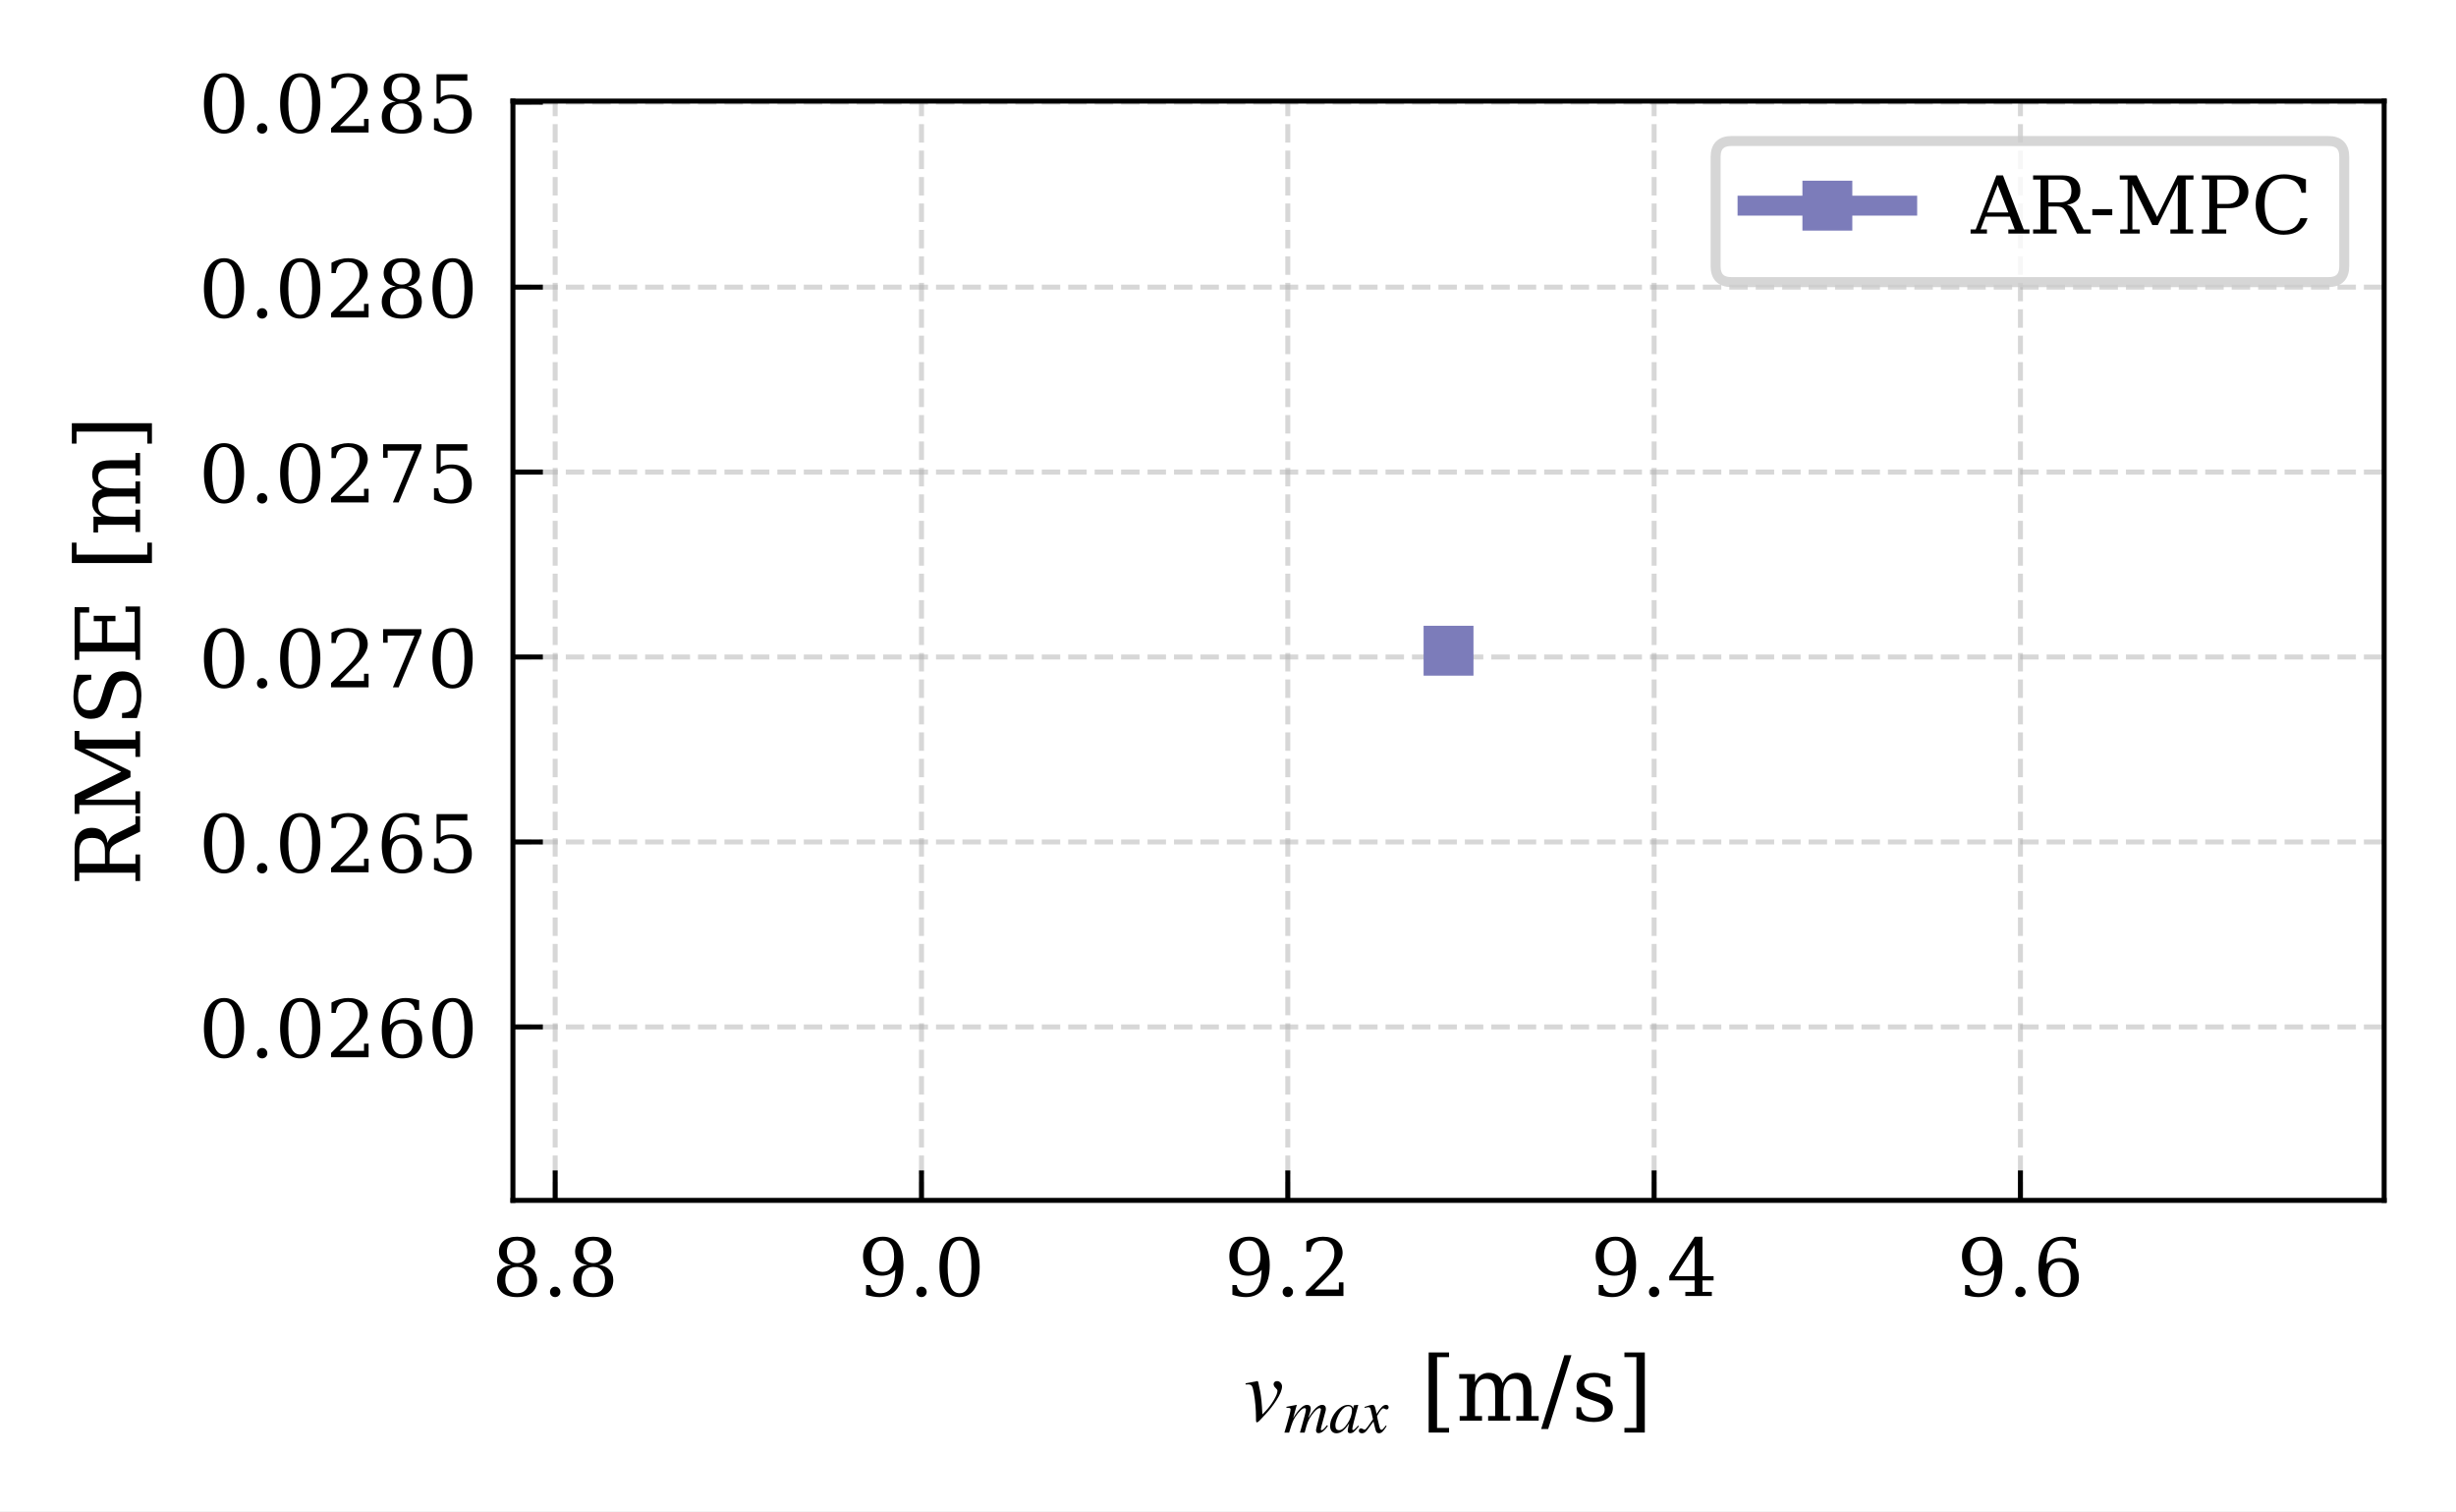
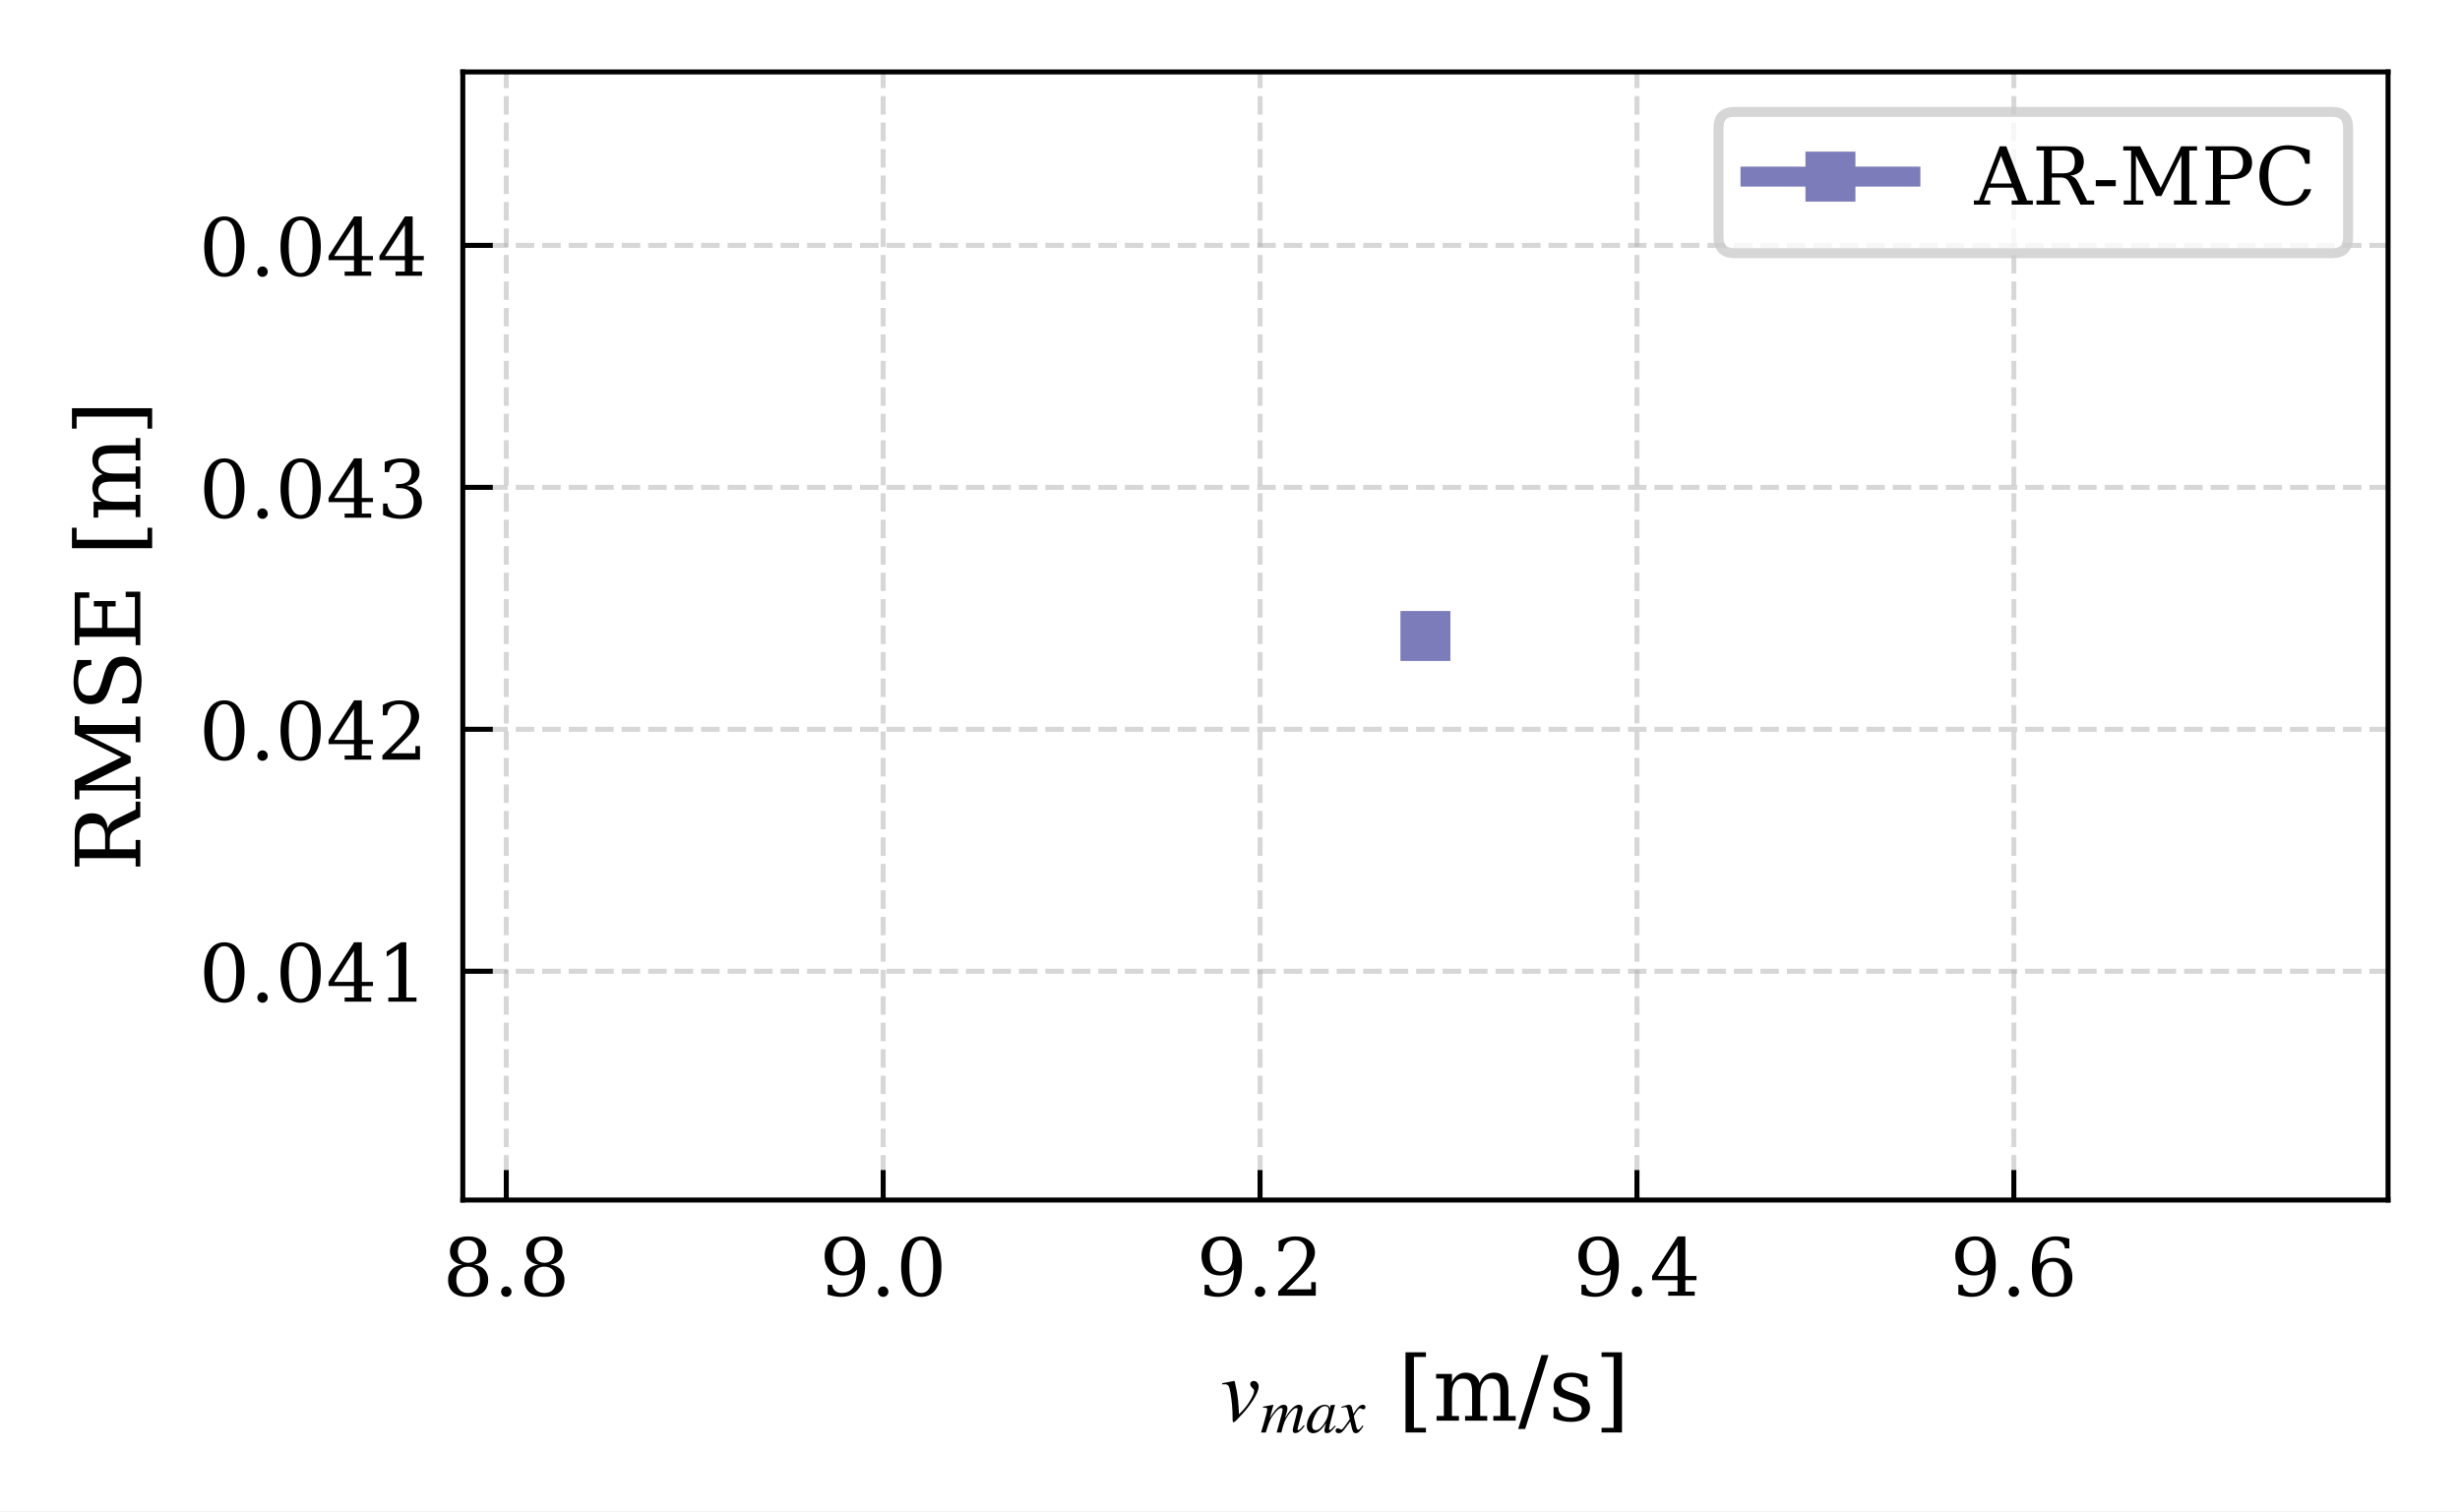
- <svg xmlns="http://www.w3.org/2000/svg" xmlns:xlink="http://www.w3.org/1999/xlink" width="246.133pt" height="151.444pt" viewBox="0 0 246.133 151.444" version="1.1">
+ <svg xmlns="http://www.w3.org/2000/svg" xmlns:xlink="http://www.w3.org/1999/xlink" width="246.173pt" height="151.273pt" viewBox="0 0 246.173 151.273" version="1.1">
  <defs>
    <style type="text/css">*{stroke-linejoin: round; stroke-linecap: butt}</style>
  </defs>
  <g id="figure_1">
    <g id="patch_1">
-       <path d="M 0 151.444  L 246.133 151.444  L 246.133 0  L 0 0  z " style="fill: #ffffff" />
+       <path d="M 0 151.273  L 246.173 151.273  L 246.173 0  L 0 0  z " style="fill: #ffffff" />
    </g>
    <g id="axes_1">
      <g id="patch_2">
-         <path d="M 51.403 120.291  L 238.933 120.291  L 238.933 10.13  L 51.403 10.13  z " style="fill: #ffffff" />
+         <path d="M 46.313 120.12  L 238.973 120.12  L 238.973 7.2  L 46.313 7.2  z " style="fill: #ffffff" />
      </g>
      <g id="matplotlib.axis_1">
        <g id="xtick_1">
          <g id="line2d_1">
-             <path d="M 55.638 120.291  L 55.638 10.13  " clip-path="url(#p4a243e4ea8)" style="fill: none; stroke-dasharray: 1.85,0.8; stroke-dashoffset: 0; stroke: #b0b0b0; stroke-opacity: 0.5; stroke-width: 0.5" />
+             <path d="M 50.664 120.12  L 50.664 7.2  " clip-path="url(#p1dc925f550)" style="fill: none; stroke-dasharray: 1.85,0.8; stroke-dashoffset: 0; stroke: #b0b0b0; stroke-opacity: 0.5; stroke-width: 0.5" />
          </g>
          <g id="line2d_2">
            <defs>
-               <path id="mdef6f8c60c" d="M 0 0  L 0 -3  " style="stroke: #000000; stroke-width: 0.5" />
-             </defs>
-             <g>
-               <use xlink:href="#mdef6f8c60c" x="55.638" y="120.291" style="stroke: #000000; stroke-width: 0.5" />
+               <path id="m89cc960f59" d="M 0 0  L 0 -3  " style="stroke: #000000; stroke-width: 0.5" />
+             </defs>
+             <g>
+               <use xlink:href="#m89cc960f59" x="50.664" y="120.12" style="stroke: #000000; stroke-width: 0.5" />
            </g>
          </g>
          <g id="text_1">
-             <g transform="translate(49.27643 129.8699) scale(0.08 -0.08)">
+             <g transform="translate(44.30228 129.6987) scale(0.08 -0.08)">
              <defs>
                <path id="DejaVuSerif-38" d="M 2981 1275  Q 2981 1775 2732 2051  Q 2484 2328 2034 2328  Q 1584 2328 1336 2051  Q 1088 1775 1088 1275  Q 1088 772 1336 495  Q 1584 219 2034 219  Q 2484 219 2732 495  Q 2981 772 2981 1275  z M 2853 3541  Q 2853 3966 2637 4203  Q 2422 4441 2034 4441  Q 1650 4441 1433 4203  Q 1216 3966 1216 3541  Q 1216 3113 1433 2875  Q 1650 2638 2034 2638  Q 2422 2638 2637 2875  Q 2853 3113 2853 3541  z M 2516 2484  Q 3047 2413 3344 2092  Q 3641 1772 3641 1275  Q 3641 619 3225 264  Q 2809 -91 2034 -91  Q 1263 -91 845 264  Q 428 619 428 1275  Q 428 1772 725 2092  Q 1022 2413 1556 2484  Q 1084 2569 832 2842  Q 581 3116 581 3541  Q 581 4103 968 4426  Q 1356 4750 2034 4750  Q 2713 4750 3100 4426  Q 3488 4103 3488 3541  Q 3488 3116 3236 2842  Q 2984 2569 2516 2484  z " transform="scale(0.015625)" />
                <path id="DejaVuSerif-2e" d="M 603 325  Q 603 500 722 622  Q 841 744 1019 744  Q 1191 744 1312 622  Q 1434 500 1434 325  Q 1434 153 1312 31  Q 1191 -91 1019 -91  Q 841 -91 722 29  Q 603 150 603 325  z " transform="scale(0.015625)" />
              </defs>
              <use xlink:href="#DejaVuSerif-38" />
              <use xlink:href="#DejaVuSerif-2e" x="63.623" />
              <use xlink:href="#DejaVuSerif-38" x="95.41" />
            </g>
          </g>
        </g>
        <g id="xtick_2">
          <g id="line2d_3">
-             <path d="M 92.349 120.291  L 92.349 10.13  " clip-path="url(#p4a243e4ea8)" style="fill: none; stroke-dasharray: 1.85,0.8; stroke-dashoffset: 0; stroke: #b0b0b0; stroke-opacity: 0.5; stroke-width: 0.5" />
+             <path d="M 88.379 120.12  L 88.379 7.2  " clip-path="url(#p1dc925f550)" style="fill: none; stroke-dasharray: 1.85,0.8; stroke-dashoffset: 0; stroke: #b0b0b0; stroke-opacity: 0.5; stroke-width: 0.5" />
          </g>
          <g id="line2d_4">
            <g>
-               <use xlink:href="#mdef6f8c60c" x="92.349" y="120.291" style="stroke: #000000; stroke-width: 0.5" />
+               <use xlink:href="#m89cc960f59" x="88.379" y="120.12" style="stroke: #000000; stroke-width: 0.5" />
            </g>
          </g>
          <g id="text_2">
-             <g transform="translate(85.98752 129.8699) scale(0.08 -0.08)">
+             <g transform="translate(82.01763 129.6987) scale(0.08 -0.08)">
              <defs>
                <path id="DejaVuSerif-39" d="M 2994 2091  Q 2784 1856 2512 1740  Q 2241 1625 1900 1625  Q 1206 1625 804 2044  Q 403 2463 403 3188  Q 403 3897 839 4323  Q 1275 4750 2003 4750  Q 2794 4750 3217 4161  Q 3641 3572 3641 2478  Q 3641 1253 3137 581  Q 2634 -91 1722 -91  Q 1475 -91 1203 -44  Q 931 3 647 97  L 647 872  L 997 872  Q 1038 556 1241 387  Q 1444 219 1784 219  Q 2391 219 2687 676  Q 2984 1134 2994 2091  z M 1978 4441  Q 1534 4441 1298 4117  Q 1063 3794 1063 3188  Q 1063 2581 1298 2256  Q 1534 1931 1978 1931  Q 2422 1931 2658 2245  Q 2894 2559 2894 3150  Q 2894 3772 2656 4106  Q 2419 4441 1978 4441  z " transform="scale(0.015625)" />
                <path id="DejaVuSerif-30" d="M 2034 219  Q 2513 219 2750 744  Q 2988 1269 2988 2328  Q 2988 3391 2750 3916  Q 2513 4441 2034 4441  Q 1556 4441 1318 3916  Q 1081 3391 1081 2328  Q 1081 1269 1318 744  Q 1556 219 2034 219  z M 2034 -91  Q 1275 -91 848 546  Q 422 1184 422 2328  Q 422 3475 848 4112  Q 1275 4750 2034 4750  Q 2797 4750 3222 4112  Q 3647 3475 3647 2328  Q 3647 1184 3222 546  Q 2797 -91 2034 -91  z " transform="scale(0.015625)" />
              </defs>
              <use xlink:href="#DejaVuSerif-39" />
              <use xlink:href="#DejaVuSerif-2e" x="63.623" />
              <use xlink:href="#DejaVuSerif-30" x="95.41" />
            </g>
          </g>
        </g>
        <g id="xtick_3">
          <g id="line2d_5">
-             <path d="M 129.06 120.291  L 129.06 10.13  " clip-path="url(#p4a243e4ea8)" style="fill: none; stroke-dasharray: 1.85,0.8; stroke-dashoffset: 0; stroke: #b0b0b0; stroke-opacity: 0.5; stroke-width: 0.5" />
+             <path d="M 126.094 120.12  L 126.094 7.2  " clip-path="url(#p1dc925f550)" style="fill: none; stroke-dasharray: 1.85,0.8; stroke-dashoffset: 0; stroke: #b0b0b0; stroke-opacity: 0.5; stroke-width: 0.5" />
          </g>
          <g id="line2d_6">
            <g>
-               <use xlink:href="#mdef6f8c60c" x="129.06" y="120.291" style="stroke: #000000; stroke-width: 0.5" />
+               <use xlink:href="#m89cc960f59" x="126.094" y="120.12" style="stroke: #000000; stroke-width: 0.5" />
            </g>
          </g>
          <g id="text_3">
-             <g transform="translate(122.6986 129.8699) scale(0.08 -0.08)">
+             <g transform="translate(119.733 129.6987) scale(0.08 -0.08)">
              <defs>
                <path id="DejaVuSerif-32" d="M 819 3553  L 469 3553  L 469 4384  Q 803 4563 1142 4656  Q 1481 4750 1806 4750  Q 2534 4750 2956 4397  Q 3378 4044 3378 3438  Q 3378 2753 2422 1800  Q 2347 1728 2309 1691  L 1131 513  L 3078 513  L 3078 1088  L 3444 1088  L 3444 0  L 434 0  L 434 341  L 1850 1753  Q 2319 2222 2519 2614  Q 2719 3006 2719 3438  Q 2719 3909 2473 4175  Q 2228 4441 1797 4441  Q 1350 4441 1106 4219  Q 863 3997 819 3553  z " transform="scale(0.015625)" />
              </defs>
              <use xlink:href="#DejaVuSerif-39" />
              <use xlink:href="#DejaVuSerif-2e" x="63.623" />
              <use xlink:href="#DejaVuSerif-32" x="95.41" />
            </g>
          </g>
        </g>
        <g id="xtick_4">
          <g id="line2d_7">
-             <path d="M 165.771 120.291  L 165.771 10.13  " clip-path="url(#p4a243e4ea8)" style="fill: none; stroke-dasharray: 1.85,0.8; stroke-dashoffset: 0; stroke: #b0b0b0; stroke-opacity: 0.5; stroke-width: 0.5" />
+             <path d="M 163.81 120.12  L 163.81 7.2  " clip-path="url(#p1dc925f550)" style="fill: none; stroke-dasharray: 1.85,0.8; stroke-dashoffset: 0; stroke: #b0b0b0; stroke-opacity: 0.5; stroke-width: 0.5" />
          </g>
          <g id="line2d_8">
            <g>
-               <use xlink:href="#mdef6f8c60c" x="165.771" y="120.291" style="stroke: #000000; stroke-width: 0.5" />
+               <use xlink:href="#m89cc960f59" x="163.81" y="120.12" style="stroke: #000000; stroke-width: 0.5" />
            </g>
          </g>
          <g id="text_4">
-             <g transform="translate(159.4097 129.8699) scale(0.08 -0.08)">
+             <g transform="translate(157.4483 129.6987) scale(0.08 -0.08)">
              <defs>
                <path id="DejaVuSerif-34" d="M 2234 1581  L 2234 4063  L 641 1581  L 2234 1581  z M 3609 0  L 1484 0  L 1484 331  L 2234 331  L 2234 1247  L 197 1247  L 197 1588  L 2241 4750  L 2859 4750  L 2859 1581  L 3750 1581  L 3750 1247  L 2859 1247  L 2859 331  L 3609 331  L 3609 0  z " transform="scale(0.015625)" />
              </defs>
              <use xlink:href="#DejaVuSerif-39" />
              <use xlink:href="#DejaVuSerif-2e" x="63.623" />
              <use xlink:href="#DejaVuSerif-34" x="95.41" />
            </g>
          </g>
        </g>
        <g id="xtick_5">
          <g id="line2d_9">
-             <path d="M 202.482 120.291  L 202.482 10.13  " clip-path="url(#p4a243e4ea8)" style="fill: none; stroke-dasharray: 1.85,0.8; stroke-dashoffset: 0; stroke: #b0b0b0; stroke-opacity: 0.5; stroke-width: 0.5" />
+             <path d="M 201.525 120.12  L 201.525 7.2  " clip-path="url(#p1dc925f550)" style="fill: none; stroke-dasharray: 1.85,0.8; stroke-dashoffset: 0; stroke: #b0b0b0; stroke-opacity: 0.5; stroke-width: 0.5" />
          </g>
          <g id="line2d_10">
            <g>
-               <use xlink:href="#mdef6f8c60c" x="202.482" y="120.291" style="stroke: #000000; stroke-width: 0.5" />
+               <use xlink:href="#m89cc960f59" x="201.525" y="120.12" style="stroke: #000000; stroke-width: 0.5" />
            </g>
          </g>
          <g id="text_5">
-             <g transform="translate(196.1208 129.8699) scale(0.08 -0.08)">
+             <g transform="translate(195.1637 129.6987) scale(0.08 -0.08)">
              <defs>
                <path id="DejaVuSerif-36" d="M 2094 219  Q 2534 219 2771 542  Q 3009 866 3009 1472  Q 3009 2078 2771 2401  Q 2534 2725 2094 2725  Q 1647 2725 1412 2412  Q 1178 2100 1178 1509  Q 1178 888 1415 553  Q 1653 219 2094 219  z M 1075 2569  Q 1288 2803 1556 2918  Q 1825 3034 2163 3034  Q 2859 3034 3264 2615  Q 3669 2197 3669 1472  Q 3669 763 3233 336  Q 2797 -91 2069 -91  Q 1278 -91 853 498  Q 428 1088 428 2181  Q 428 3406 931 4078  Q 1434 4750 2350 4750  Q 2597 4750 2869 4703  Q 3141 4656 3425 4563  L 3425 3794  L 3072 3794  Q 3034 4109 2831 4275  Q 2628 4441 2284 4441  Q 1678 4441 1381 3981  Q 1084 3522 1075 2569  z " transform="scale(0.015625)" />
              </defs>
              <use xlink:href="#DejaVuSerif-39" />
              <use xlink:href="#DejaVuSerif-2e" x="63.623" />
              <use xlink:href="#DejaVuSerif-36" x="95.41" />
            </g>
          </g>
        </g>
        <g id="text_6">
-           <g transform="translate(124.6478 142.3722) scale(0.09 -0.09)">
+           <g transform="translate(122.1228 142.2011) scale(0.09 -0.09)">
            <defs>
              <path id="STIXGeneral-Italic-76" d="M 1325 448  L 1523 653  Q 1869 1005 2134 1456  Q 2400 1907 2400 2131  Q 2400 2208 2285 2317  Q 2125 2458 2125 2605  Q 2125 2701 2195 2761  Q 2266 2822 2368 2822  Q 2522 2822 2624 2704  Q 2726 2586 2726 2445  Q 2726 2074 2323 1453  Q 1971 909 1562 474  Q 1504 416 1421 326  Q 1338 237 1299 192  Q 1261 147 1200 86  Q 1139 26 1110 -3  Q 1082 -32 1043 -64  Q 1005 -96 979 -105  Q 954 -115 928 -115  Q 870 -115 870 58  L 870 211  Q 870 1094 717 1990  Q 653 2355 579 2470  Q 506 2586 326 2586  Q 198 2586 128 2579  L 128 2662  Q 480 2720 845 2797  Q 915 2822 973 2822  Q 1011 2822 1033 2739  Q 1056 2656 1165 2093  Q 1280 1510 1325 448  z " transform="scale(0.015625)" />
              <path id="STIXGeneral-Italic-6d" d="M 4506 672  L 4474 627  Q 3981 -58 3552 -58  Q 3296 -58 3296 237  Q 3296 333 3379 659  L 3750 2112  Q 3795 2291 3795 2355  Q 3795 2413 3756 2451  Q 3718 2490 3667 2490  Q 3366 2490 2829 1741  Q 2592 1408 2457 1072  Q 2323 736 2138 0  L 1658 0  L 1830 595  Q 2266 2099 2266 2330  Q 2266 2490 2125 2490  Q 1965 2490 1702 2237  Q 1440 1984 1171 1574  Q 1011 1325 899 1043  Q 787 762 557 0  L 77 0  L 352 922  Q 704 2093 704 2381  Q 704 2522 442 2522  L 282 2522  L 282 2624  L 1318 2822  L 1338 2810  L 966 1472  Q 1798 2822 2374 2822  Q 2560 2822 2659 2720  Q 2758 2618 2758 2438  Q 2758 2195 2502 1466  Q 2842 2003 3069 2275  Q 3296 2547 3526 2694  Q 3731 2822 3930 2822  Q 4102 2822 4201 2710  Q 4301 2598 4301 2419  Q 4301 2336 4282 2240  L 3846 634  Q 3782 390 3782 346  Q 3782 243 3859 243  Q 4000 243 4275 582  L 4410 749  L 4506 672  z " transform="scale(0.015625)" />
              <path id="STIXGeneral-Italic-61" d="M 2963 710  L 3046 640  Q 2688 205 2518 70  Q 2349 -64 2157 -64  Q 1901 -64 1901 198  Q 1901 358 2048 934  Q 1690 397 1389 163  Q 1088 -70 749 -70  Q 467 -70 288 125  Q 109 320 109 672  Q 109 1158 387 1664  Q 666 2170 1094 2496  Q 1523 2822 1939 2822  Q 2368 2822 2451 2451  L 2522 2758  L 2541 2778  L 2931 2822  L 2976 2803  Q 2970 2778 2938 2669  Q 2368 595 2368 346  Q 2368 262 2458 262  Q 2554 262 2790 525  L 2963 710  z M 2336 2310  Q 2336 2477 2240 2579  Q 2144 2682 1978 2682  Q 1542 2682 1139 2093  Q 928 1779 787 1395  Q 646 1011 646 717  Q 646 243 1030 243  Q 1408 243 1843 870  Q 2336 1581 2336 2310  z " transform="scale(0.015625)" />
              <path id="STIXGeneral-Italic-78" d="M 1555 2272  L 1632 1907  Q 1971 2426 2179 2624  Q 2387 2822 2598 2822  Q 2714 2822 2787 2755  Q 2861 2688 2861 2585  Q 2861 2483 2800 2419  Q 2739 2355 2643 2355  Q 2586 2355 2490 2409  Q 2394 2464 2310 2464  Q 2125 2464 1683 1690  Q 1683 1606 1734 1402  L 1939 544  Q 2003 282 2131 282  Q 2234 282 2432 538  Q 2451 563 2476 598  Q 2502 634 2521 662  Q 2541 691 2566 717  L 2662 659  Q 2387 230 2227 80  Q 2067 -70 1882 -70  Q 1728 -70 1645 26  Q 1562 122 1504 365  L 1318 1126  L 755 365  Q 557 96 432 13  Q 307 -70 147 -70  Q 0 -70 -86 0  Q -173 70 -173 198  Q -173 294 -112 361  Q -51 429 45 429  Q 122 429 250 358  Q 346 301 416 301  Q 525 301 742 614  L 1267 1357  L 1088 2150  Q 1024 2432 969 2509  Q 915 2586 794 2586  Q 717 2586 544 2541  L 429 2509  L 410 2611  L 480 2637  Q 992 2822 1229 2822  Q 1350 2822 1420 2707  Q 1491 2592 1555 2272  z " transform="scale(0.015625)" />
              <path id="DejaVuSerif-20" transform="scale(0.015625)" />
              <path id="DejaVuSerif-5b" d="M 550 4863  L 2003 4863  L 2003 4531  L 1147 4531  L 1147 -513  L 2003 -513  L 2003 -844  L 550 -844  L 550 4863  z " transform="scale(0.015625)" />
              <path id="DejaVuSerif-6d" d="M 3316 2675  Q 3481 3041 3739 3227  Q 3997 3413 4341 3413  Q 4863 3413 5119 3089  Q 5375 2766 5375 2113  L 5375 331  L 5894 331  L 5894 0  L 4300 0  L 4300 331  L 4800 331  L 4800 2047  Q 4800 2556 4650 2772  Q 4500 2988 4153 2988  Q 3769 2988 3567 2697  Q 3366 2406 3366 1850  L 3366 331  L 3866 331  L 3866 0  L 2291 0  L 2291 331  L 2791 331  L 2791 2069  Q 2791 2566 2641 2777  Q 2491 2988 2144 2988  Q 1759 2988 1557 2697  Q 1356 2406 1356 1850  L 1356 331  L 1856 331  L 1856 0  L 263 0  L 263 331  L 781 331  L 781 2994  L 231 2994  L 231 3322  L 1356 3322  L 1356 2731  Q 1516 3063 1762 3238  Q 2009 3413 2322 3413  Q 2709 3413 2968 3220  Q 3228 3028 3316 2675  z " transform="scale(0.015625)" />
              <path id="DejaVuSerif-2f" d="M 1656 4666  L 2156 4666  L 500 -594  L 0 -594  L 1656 4666  z " transform="scale(0.015625)" />
              <path id="DejaVuSerif-73" d="M 359 184  L 359 959  L 691 959  Q 703 588 923 403  Q 1144 219 1575 219  Q 1963 219 2166 364  Q 2369 509 2369 788  Q 2369 1006 2220 1140  Q 2072 1275 1594 1428  L 1178 1569  Q 750 1706 558 1912  Q 366 2119 366 2438  Q 366 2894 700 3153  Q 1034 3413 1625 3413  Q 1888 3413 2178 3344  Q 2469 3275 2778 3144  L 2778 2419  L 2447 2419  Q 2434 2741 2221 2922  Q 2009 3103 1644 3103  Q 1281 3103 1095 2975  Q 909 2847 909 2591  Q 909 2381 1050 2254  Q 1191 2128 1613 1997  L 2069 1856  Q 2541 1709 2748 1489  Q 2956 1269 2956 922  Q 2956 450 2595 179  Q 2234 -91 1600 -91  Q 1278 -91 972 -22  Q 666 47 359 184  z " transform="scale(0.015625)" />
              <path id="DejaVuSerif-5d" d="M 1947 4863  L 1947 -844  L 494 -844  L 494 -513  L 1350 -513  L 1350 4531  L 494 4531  L 494 4863  L 1947 4863  z " transform="scale(0.015625)" />
            </defs>
            <use xlink:href="#STIXGeneral-Italic-76" transform="translate(0 0.015625)" />
            <use xlink:href="#STIXGeneral-Italic-6d" transform="translate(44.39999 -13.2125) scale(0.7)" />
            <use xlink:href="#STIXGeneral-Italic-61" transform="translate(94.93998 -13.2125) scale(0.7)" />
            <use xlink:href="#STIXGeneral-Italic-78" transform="translate(130.01 -13.2125) scale(0.7)" />
            <use xlink:href="#DejaVuSerif-20" transform="translate(165.4993 0.015625)" />
            <use xlink:href="#DejaVuSerif-5b" transform="translate(197.2865 0.015625)" />
            <use xlink:href="#DejaVuSerif-6d" transform="translate(236.3001 0.015625)" />
            <use xlink:href="#DejaVuSerif-2f" transform="translate(331.1243 0.015625)" />
            <use xlink:href="#DejaVuSerif-73" transform="translate(364.8158 0.015625)" />
            <use xlink:href="#DejaVuSerif-5d" transform="translate(416.1341 0.015625)" />
          </g>
        </g>
      </g>
      <g id="matplotlib.axis_2">
        <g id="ytick_1">
          <g id="line2d_11">
-             <path d="M 51.403 102.909  L 238.933 102.909  " clip-path="url(#p4a243e4ea8)" style="fill: none; stroke-dasharray: 1.85,0.8; stroke-dashoffset: 0; stroke: #b0b0b0; stroke-opacity: 0.5; stroke-width: 0.5" />
+             <path d="M 46.313 97.219  L 238.973 97.219  " clip-path="url(#p1dc925f550)" style="fill: none; stroke-dasharray: 1.85,0.8; stroke-dashoffset: 0; stroke: #b0b0b0; stroke-opacity: 0.5; stroke-width: 0.5" />
          </g>
          <g id="line2d_12">
            <defs>
-               <path id="me21b80af7d" d="M 0 0  L 3 0  " style="stroke: #000000; stroke-width: 0.5" />
-             </defs>
-             <g>
-               <use xlink:href="#me21b80af7d" x="51.403" y="102.909" style="stroke: #000000; stroke-width: 0.5" />
+               <path id="m8b90f29e23" d="M 0 0  L 3 0  " style="stroke: #000000; stroke-width: 0.5" />
+             </defs>
+             <g>
+               <use xlink:href="#m8b90f29e23" x="46.313" y="97.219" style="stroke: #000000; stroke-width: 0.5" />
            </g>
          </g>
          <g id="text_7">
-             <g transform="translate(19.91031 105.9487) scale(0.08 -0.08)">
+             <g transform="translate(19.91031 100.2585) scale(0.08 -0.08)">
+               <defs>
+                 <path id="DejaVuSerif-31" d="M 909 0  L 909 331  L 1722 331  L 1722 4213  L 781 3603  L 781 4013  L 1919 4750  L 2350 4750  L 2350 331  L 3163 331  L 3163 0  L 909 0  z " transform="scale(0.015625)" />
+               </defs>
              <use xlink:href="#DejaVuSerif-30" />
              <use xlink:href="#DejaVuSerif-2e" x="63.623" />
              <use xlink:href="#DejaVuSerif-30" x="95.41" />
-               <use xlink:href="#DejaVuSerif-32" x="159.033" />
-               <use xlink:href="#DejaVuSerif-36" x="222.656" />
-               <use xlink:href="#DejaVuSerif-30" x="286.279" />
+               <use xlink:href="#DejaVuSerif-34" x="159.033" />
+               <use xlink:href="#DejaVuSerif-31" x="222.656" />
            </g>
          </g>
        </g>
        <g id="ytick_2">
          <g id="line2d_13">
-             <path d="M 51.403 84.375  L 238.933 84.375  " clip-path="url(#p4a243e4ea8)" style="fill: none; stroke-dasharray: 1.85,0.8; stroke-dashoffset: 0; stroke: #b0b0b0; stroke-opacity: 0.5; stroke-width: 0.5" />
+             <path d="M 46.313 73  L 238.973 73  " clip-path="url(#p1dc925f550)" style="fill: none; stroke-dasharray: 1.85,0.8; stroke-dashoffset: 0; stroke: #b0b0b0; stroke-opacity: 0.5; stroke-width: 0.5" />
          </g>
          <g id="line2d_14">
            <g>
-               <use xlink:href="#me21b80af7d" x="51.403" y="84.375" style="stroke: #000000; stroke-width: 0.5" />
+               <use xlink:href="#m8b90f29e23" x="46.313" y="73" style="stroke: #000000; stroke-width: 0.5" />
            </g>
          </g>
          <g id="text_8">
-             <g transform="translate(19.91031 87.4147) scale(0.08 -0.08)">
-               <defs>
-                 <path id="DejaVuSerif-35" d="M 3219 4666  L 3219 4153  L 1081 4153  L 1081 2816  Q 1244 2928 1461 2984  Q 1678 3041 1947 3041  Q 2703 3041 3140 2622  Q 3578 2203 3578 1478  Q 3578 738 3136 323  Q 2694 -91 1894 -91  Q 1572 -91 1234 -12  Q 897 66 544 225  L 544 1131  L 897 1131  Q 925 688 1179 453  Q 1434 219 1894 219  Q 2388 219 2653 544  Q 2919 869 2919 1478  Q 2919 2084 2655 2407  Q 2391 2731 1894 2731  Q 1613 2731 1398 2631  Q 1184 2531 1019 2322  L 750 2322  L 750 4666  L 3219 4666  z " transform="scale(0.015625)" />
-               </defs>
+             <g transform="translate(19.91031 76.03933) scale(0.08 -0.08)">
              <use xlink:href="#DejaVuSerif-30" />
              <use xlink:href="#DejaVuSerif-2e" x="63.623" />
              <use xlink:href="#DejaVuSerif-30" x="95.41" />
-               <use xlink:href="#DejaVuSerif-32" x="159.033" />
-               <use xlink:href="#DejaVuSerif-36" x="222.656" />
-               <use xlink:href="#DejaVuSerif-35" x="286.279" />
+               <use xlink:href="#DejaVuSerif-34" x="159.033" />
+               <use xlink:href="#DejaVuSerif-32" x="222.656" />
            </g>
          </g>
        </g>
        <g id="ytick_3">
          <g id="line2d_15">
-             <path d="M 51.403 65.841  L 238.933 65.841  " clip-path="url(#p4a243e4ea8)" style="fill: none; stroke-dasharray: 1.85,0.8; stroke-dashoffset: 0; stroke: #b0b0b0; stroke-opacity: 0.5; stroke-width: 0.5" />
+             <path d="M 46.313 48.781  L 238.973 48.781  " clip-path="url(#p1dc925f550)" style="fill: none; stroke-dasharray: 1.85,0.8; stroke-dashoffset: 0; stroke: #b0b0b0; stroke-opacity: 0.5; stroke-width: 0.5" />
          </g>
          <g id="line2d_16">
            <g>
-               <use xlink:href="#me21b80af7d" x="51.403" y="65.841" style="stroke: #000000; stroke-width: 0.5" />
+               <use xlink:href="#m8b90f29e23" x="46.313" y="48.781" style="stroke: #000000; stroke-width: 0.5" />
            </g>
          </g>
          <g id="text_9">
-             <g transform="translate(19.91031 68.88071) scale(0.08 -0.08)">
-               <defs>
-                 <path id="DejaVuSerif-37" d="M 3609 4347  L 1784 0  L 1319 0  L 3059 4153  L 903 4153  L 903 3578  L 538 3578  L 538 4666  L 3609 4666  L 3609 4347  z " transform="scale(0.015625)" />
+             <g transform="translate(19.91031 51.82015) scale(0.08 -0.08)">
+               <defs>
+                 <path id="DejaVuSerif-33" d="M 622 4469  Q 988 4606 1323 4678  Q 1659 4750 1953 4750  Q 2638 4750 3022 4454  Q 3406 4159 3406 3634  Q 3406 3213 3140 2930  Q 2875 2647 2388 2547  Q 2963 2466 3280 2130  Q 3597 1794 3597 1259  Q 3597 606 3158 257  Q 2719 -91 1894 -91  Q 1528 -91 1179 -12  Q 831 66 488 225  L 488 1131  L 838 1131  Q 869 681 1141 450  Q 1413 219 1906 219  Q 2384 219 2661 495  Q 2938 772 2938 1253  Q 2938 1803 2653 2086  Q 2369 2369 1819 2369  L 1522 2369  L 1522 2688  L 1678 2688  Q 2225 2688 2498 2914  Q 2772 3141 2772 3597  Q 2772 4006 2547 4223  Q 2322 4441 1900 4441  Q 1478 4441 1245 4241  Q 1013 4041 972 3647  L 622 3647  L 622 4469  z " transform="scale(0.015625)" />
              </defs>
              <use xlink:href="#DejaVuSerif-30" />
              <use xlink:href="#DejaVuSerif-2e" x="63.623" />
              <use xlink:href="#DejaVuSerif-30" x="95.41" />
-               <use xlink:href="#DejaVuSerif-32" x="159.033" />
-               <use xlink:href="#DejaVuSerif-37" x="222.656" />
-               <use xlink:href="#DejaVuSerif-30" x="286.279" />
+               <use xlink:href="#DejaVuSerif-34" x="159.033" />
+               <use xlink:href="#DejaVuSerif-33" x="222.656" />
            </g>
          </g>
        </g>
        <g id="ytick_4">
          <g id="line2d_17">
-             <path d="M 51.403 47.307  L 238.933 47.307  " clip-path="url(#p4a243e4ea8)" style="fill: none; stroke-dasharray: 1.85,0.8; stroke-dashoffset: 0; stroke: #b0b0b0; stroke-opacity: 0.5; stroke-width: 0.5" />
+             <path d="M 46.313 24.562  L 238.973 24.562  " clip-path="url(#p1dc925f550)" style="fill: none; stroke-dasharray: 1.85,0.8; stroke-dashoffset: 0; stroke: #b0b0b0; stroke-opacity: 0.5; stroke-width: 0.5" />
          </g>
          <g id="line2d_18">
            <g>
-               <use xlink:href="#me21b80af7d" x="51.403" y="47.307" style="stroke: #000000; stroke-width: 0.5" />
+               <use xlink:href="#m8b90f29e23" x="46.313" y="24.562" style="stroke: #000000; stroke-width: 0.5" />
            </g>
          </g>
          <g id="text_10">
-             <g transform="translate(19.91031 50.34672) scale(0.08 -0.08)">
+             <g transform="translate(19.91031 27.60097) scale(0.08 -0.08)">
              <use xlink:href="#DejaVuSerif-30" />
              <use xlink:href="#DejaVuSerif-2e" x="63.623" />
              <use xlink:href="#DejaVuSerif-30" x="95.41" />
-               <use xlink:href="#DejaVuSerif-32" x="159.033" />
-               <use xlink:href="#DejaVuSerif-37" x="222.656" />
-               <use xlink:href="#DejaVuSerif-35" x="286.279" />
-             </g>
-           </g>
-         </g>
-         <g id="ytick_5">
-           <g id="line2d_19">
-             <path d="M 51.403 28.773  L 238.933 28.773  " clip-path="url(#p4a243e4ea8)" style="fill: none; stroke-dasharray: 1.85,0.8; stroke-dashoffset: 0; stroke: #b0b0b0; stroke-opacity: 0.5; stroke-width: 0.5" />
-           </g>
-           <g id="line2d_20">
-             <g>
-               <use xlink:href="#me21b80af7d" x="51.403" y="28.773" style="stroke: #000000; stroke-width: 0.5" />
-             </g>
-           </g>
-           <g id="text_11">
-             <g transform="translate(19.91031 31.81274) scale(0.08 -0.08)">
-               <use xlink:href="#DejaVuSerif-30" />
-               <use xlink:href="#DejaVuSerif-2e" x="63.623" />
-               <use xlink:href="#DejaVuSerif-30" x="95.41" />
-               <use xlink:href="#DejaVuSerif-32" x="159.033" />
-               <use xlink:href="#DejaVuSerif-38" x="222.656" />
-               <use xlink:href="#DejaVuSerif-30" x="286.279" />
-             </g>
-           </g>
-         </g>
-         <g id="ytick_6">
-           <g id="line2d_21">
-             <path d="M 51.403 10.239  L 238.933 10.239  " clip-path="url(#p4a243e4ea8)" style="fill: none; stroke-dasharray: 1.85,0.8; stroke-dashoffset: 0; stroke: #b0b0b0; stroke-opacity: 0.5; stroke-width: 0.5" />
-           </g>
-           <g id="line2d_22">
-             <g>
-               <use xlink:href="#me21b80af7d" x="51.403" y="10.239" style="stroke: #000000; stroke-width: 0.5" />
-             </g>
-           </g>
-           <g id="text_12">
-             <g transform="translate(19.91031 13.27875) scale(0.08 -0.08)">
-               <use xlink:href="#DejaVuSerif-30" />
-               <use xlink:href="#DejaVuSerif-2e" x="63.623" />
-               <use xlink:href="#DejaVuSerif-30" x="95.41" />
-               <use xlink:href="#DejaVuSerif-32" x="159.033" />
-               <use xlink:href="#DejaVuSerif-38" x="222.656" />
-               <use xlink:href="#DejaVuSerif-35" x="286.279" />
-             </g>
-           </g>
-         </g>
-         <g id="text_13">
-           <g transform="translate(14.03859 88.78274) rotate(-90) scale(0.09 -0.09)">
+               <use xlink:href="#DejaVuSerif-34" x="159.033" />
+               <use xlink:href="#DejaVuSerif-34" x="222.656" />
+             </g>
+           </g>
+         </g>
+         <g id="text_11">
+           <g transform="translate(14.03859 87.23227) rotate(-90) scale(0.09 -0.09)">
            <defs>
              <path id="DejaVuSerif-52" d="M 3066 2316  Q 3284 2256 3442 2114  Q 3600 1972 3725 1716  L 4403 331  L 4972 331  L 4972 0  L 3872 0  L 3144 1484  Q 2934 1916 2759 2042  Q 2584 2169 2278 2169  L 1581 2169  L 1581 331  L 2241 331  L 2241 0  L 353 0  L 353 331  L 947 331  L 947 4331  L 353 4331  L 353 4666  L 2719 4666  Q 3400 4666 3770 4341  Q 4141 4016 4141 3419  Q 4141 2938 3870 2661  Q 3600 2384 3066 2316  z M 1581 2503  L 2503 2503  Q 2975 2503 3200 2726  Q 3425 2950 3425 3419  Q 3425 3888 3200 4109  Q 2975 4331 2503 4331  L 1581 4331  L 1581 2503  z " transform="scale(0.015625)" />
              <path id="DejaVuSerif-4d" d="M 353 0  L 353 331  L 947 331  L 947 4331  L 319 4331  L 319 4666  L 1678 4666  L 3316 1344  L 4953 4666  L 6228 4666  L 6228 4331  L 5606 4331  L 5606 331  L 6203 331  L 6203 0  L 4378 0  L 4378 331  L 4972 331  L 4972 3938  L 3372 684  L 2931 684  L 1331 3938  L 1331 331  L 1925 331  L 1925 0  L 353 0  z " transform="scale(0.015625)" />
              <path id="DejaVuSerif-53" d="M 594 225  L 594 1288  L 953 1284  Q 969 753 1261 498  Q 1553 244 2150 244  Q 2706 244 2998 464  Q 3291 684 3291 1106  Q 3291 1444 3114 1625  Q 2938 1806 2369 1978  L 1753 2163  Q 1084 2366 811 2669  Q 538 2972 538 3500  Q 538 4094 959 4422  Q 1381 4750 2144 4750  Q 2469 4750 2856 4679  Q 3244 4609 3681 4475  L 3681 3481  L 3328 3481  Q 3275 3975 2998 4195  Q 2722 4416 2156 4416  Q 1663 4416 1405 4214  Q 1147 4013 1147 3628  Q 1147 3294 1340 3103  Q 1534 2913 2163 2725  L 2741 2553  Q 3375 2363 3645 2067  Q 3916 1772 3916 1275  Q 3916 597 3481 253  Q 3047 -91 2188 -91  Q 1803 -91 1404 -12  Q 1006 66 594 225  z " transform="scale(0.015625)" />
              <path id="DejaVuSerif-45" d="M 353 0  L 353 331  L 947 331  L 947 4331  L 353 4331  L 353 4666  L 4109 4666  L 4109 3628  L 3725 3628  L 3725 4281  L 1581 4281  L 1581 2719  L 3109 2719  L 3109 3303  L 3494 3303  L 3494 1753  L 3109 1753  L 3109 2338  L 1581 2338  L 1581 384  L 3775 384  L 3775 1038  L 4159 1038  L 4159 0  L 353 0  z " transform="scale(0.015625)" />
            </defs>
            <use xlink:href="#DejaVuSerif-52" />
            <use xlink:href="#DejaVuSerif-4d" x="75.293" />
            <use xlink:href="#DejaVuSerif-53" x="177.686" />
            <use xlink:href="#DejaVuSerif-45" x="246.191" />
            <use xlink:href="#DejaVuSerif-20" x="319.189" />
            <use xlink:href="#DejaVuSerif-5b" x="350.977" />
            <use xlink:href="#DejaVuSerif-6d" x="389.99" />
            <use xlink:href="#DejaVuSerif-5d" x="484.814" />
          </g>
        </g>
      </g>
-       <g id="line2d_23">
-         <path d="M 145.168 65.21  " clip-path="url(#p4a243e4ea8)" style="fill: none; stroke: #7c7cba; stroke-width: 2; stroke-linecap: square" />
+       <g id="line2d_19">
+         <path d="M 142.643 63.66  " clip-path="url(#p1dc925f550)" style="fill: none; stroke: #7c7cba; stroke-width: 2; stroke-linecap: square" />
        <defs>
-           <path id="me166319c45" d="M -2 2  L 2 2  L 2 -2  L -2 -2  z " style="stroke: #7c7cba; stroke-linejoin: miter" />
+           <path id="m2f941b73d0" d="M -2 2  L 2 2  L 2 -2  L -2 -2  z " style="stroke: #7c7cba; stroke-linejoin: miter" />
        </defs>
-         <g clip-path="url(#p4a243e4ea8)">
-           <use xlink:href="#me166319c45" x="145.168" y="65.21" style="fill: #7c7cba; stroke: #7c7cba; stroke-linejoin: miter" />
+         <g clip-path="url(#p1dc925f550)">
+           <use xlink:href="#m2f941b73d0" x="142.643" y="63.66" style="fill: #7c7cba; stroke: #7c7cba; stroke-linejoin: miter" />
        </g>
      </g>
      <g id="patch_3">
-         <path d="M 51.403 120.291  L 51.403 10.13  " style="fill: none; stroke: #000000; stroke-width: 0.5; stroke-linejoin: miter; stroke-linecap: square" />
+         <path d="M 46.313 120.12  L 46.313 7.2  " style="fill: none; stroke: #000000; stroke-width: 0.5; stroke-linejoin: miter; stroke-linecap: square" />
      </g>
      <g id="patch_4">
-         <path d="M 238.933 120.291  L 238.933 10.13  " style="fill: none; stroke: #000000; stroke-width: 0.5; stroke-linejoin: miter; stroke-linecap: square" />
+         <path d="M 238.973 120.12  L 238.973 7.2  " style="fill: none; stroke: #000000; stroke-width: 0.5; stroke-linejoin: miter; stroke-linecap: square" />
      </g>
      <g id="patch_5">
-         <path d="M 51.403 120.291  L 238.933 120.291  " style="fill: none; stroke: #000000; stroke-width: 0.5; stroke-linejoin: miter; stroke-linecap: square" />
+         <path d="M 46.313 120.12  L 238.973 120.12  " style="fill: none; stroke: #000000; stroke-width: 0.5; stroke-linejoin: miter; stroke-linecap: square" />
      </g>
      <g id="patch_6">
-         <path d="M 51.403 10.13  L 238.933 10.13  " style="fill: none; stroke: #000000; stroke-width: 0.5; stroke-linejoin: miter; stroke-linecap: square" />
+         <path d="M 46.313 7.2  L 238.973 7.2  " style="fill: none; stroke: #000000; stroke-width: 0.5; stroke-linejoin: miter; stroke-linecap: square" />
      </g>
      <g id="legend_1">
        <g id="patch_7">
-           <path d="M 173.533 28.272  L 233.333 28.272  Q 234.933 28.272 234.933 26.672  L 234.933 15.73  Q 234.933 14.13 233.333 14.13  L 173.533 14.13  Q 171.933 14.13 171.933 15.73  L 171.933 26.672  Q 171.933 28.272 173.533 28.272  z " style="fill: #ffffff; opacity: 0.8; stroke: #cccccc; stroke-linejoin: miter" />
-         </g>
-         <g id="line2d_24">
-           <path d="M 175.133 20.609  L 183.133 20.609  L 191.133 20.609  " style="fill: none; stroke: #7c7cba; stroke-width: 2; stroke-linecap: square" />
+           <path d="M 173.573 25.343  L 233.373 25.343  Q 234.973 25.343 234.973 23.742  L 234.973 12.8  Q 234.973 11.2 233.373 11.2  L 173.573 11.2  Q 171.973 11.2 171.973 12.8  L 171.973 23.742  Q 171.973 25.343 173.573 25.343  z " style="fill: #ffffff; opacity: 0.8; stroke: #cccccc; stroke-linejoin: miter" />
+         </g>
+         <g id="line2d_20">
+           <path d="M 175.173 17.679  L 183.173 17.679  L 191.173 17.679  " style="fill: none; stroke: #7c7cba; stroke-width: 2; stroke-linecap: square" />
          <g>
-             <use xlink:href="#me166319c45" x="183.133" y="20.609" style="fill: #7c7cba; stroke: #7c7cba; stroke-linejoin: miter" />
-           </g>
-         </g>
-         <g id="text_14">
-           <g transform="translate(197.5328 23.40859) scale(0.08 -0.08)">
+             <use xlink:href="#m2f941b73d0" x="183.173" y="17.679" style="fill: #7c7cba; stroke: #7c7cba; stroke-linejoin: miter" />
+           </g>
+         </g>
+         <g id="text_12">
+           <g transform="translate(197.5728 20.47875) scale(0.08 -0.08)">
            <defs>
              <path id="DejaVuSerif-41" d="M 1281 1691  L 2994 1691  L 2138 3909  L 1281 1691  z M -38 0  L -38 331  L 372 331  L 2034 4666  L 2559 4666  L 4225 331  L 4684 331  L 4684 0  L 2988 0  L 2988 331  L 3506 331  L 3116 1356  L 1153 1356  L 763 331  L 1275 331  L 1275 0  L -38 0  z " transform="scale(0.015625)" />
              <path id="DejaVuSerif-2d" d="M 281 1959  L 1881 1959  L 1881 1472  L 281 1472  L 281 1959  z " transform="scale(0.015625)" />
              <path id="DejaVuSerif-50" d="M 1581 2375  L 2406 2375  Q 2872 2375 3115 2626  Q 3359 2878 3359 3353  Q 3359 3831 3115 4081  Q 2872 4331 2406 4331  L 1581 4331  L 1581 2375  z M 353 0  L 353 331  L 947 331  L 947 4331  L 353 4331  L 353 4666  L 2559 4666  Q 3259 4666 3668 4311  Q 4078 3956 4078 3353  Q 4078 2753 3668 2397  Q 3259 2041 2559 2041  L 1581 2041  L 1581 331  L 2303 331  L 2303 0  L 353 0  z " transform="scale(0.015625)" />
              <path id="DejaVuSerif-43" d="M 4513 1234  Q 4306 581 3820 245  Q 3334 -91 2591 -91  Q 2134 -91 1743 65  Q 1353 222 1050 525  Q 700 875 529 1320  Q 359 1766 359 2328  Q 359 3416 987 4083  Q 1616 4750 2644 4750  Q 3025 4750 3456 4650  Q 3888 4550 4384 4347  L 4384 3272  L 4031 3272  Q 3916 3859 3567 4137  Q 3219 4416 2591 4416  Q 1844 4416 1459 3886  Q 1075 3356 1075 2328  Q 1075 1303 1459 773  Q 1844 244 2591 244  Q 3113 244 3450 492  Q 3788 741 3938 1234  L 4513 1234  z " transform="scale(0.015625)" />
            </defs>
            <use xlink:href="#DejaVuSerif-41" />
            <use xlink:href="#DejaVuSerif-52" x="72.217" />
            <use xlink:href="#DejaVuSerif-2d" x="147.51" />
            <use xlink:href="#DejaVuSerif-4d" x="181.299" />
            <use xlink:href="#DejaVuSerif-50" x="283.691" />
            <use xlink:href="#DejaVuSerif-43" x="350.977" />
          </g>
        </g>
      </g>
    </g>
  </g>
  <defs>
-     <clipPath id="p4a243e4ea8">
-       <rect x="51.403" y="10.13" width="187.53" height="110.161" />
+     <clipPath id="p1dc925f550">
+       <rect x="46.313" y="7.2" width="192.66" height="112.92" />
    </clipPath>
  </defs>
</svg>
